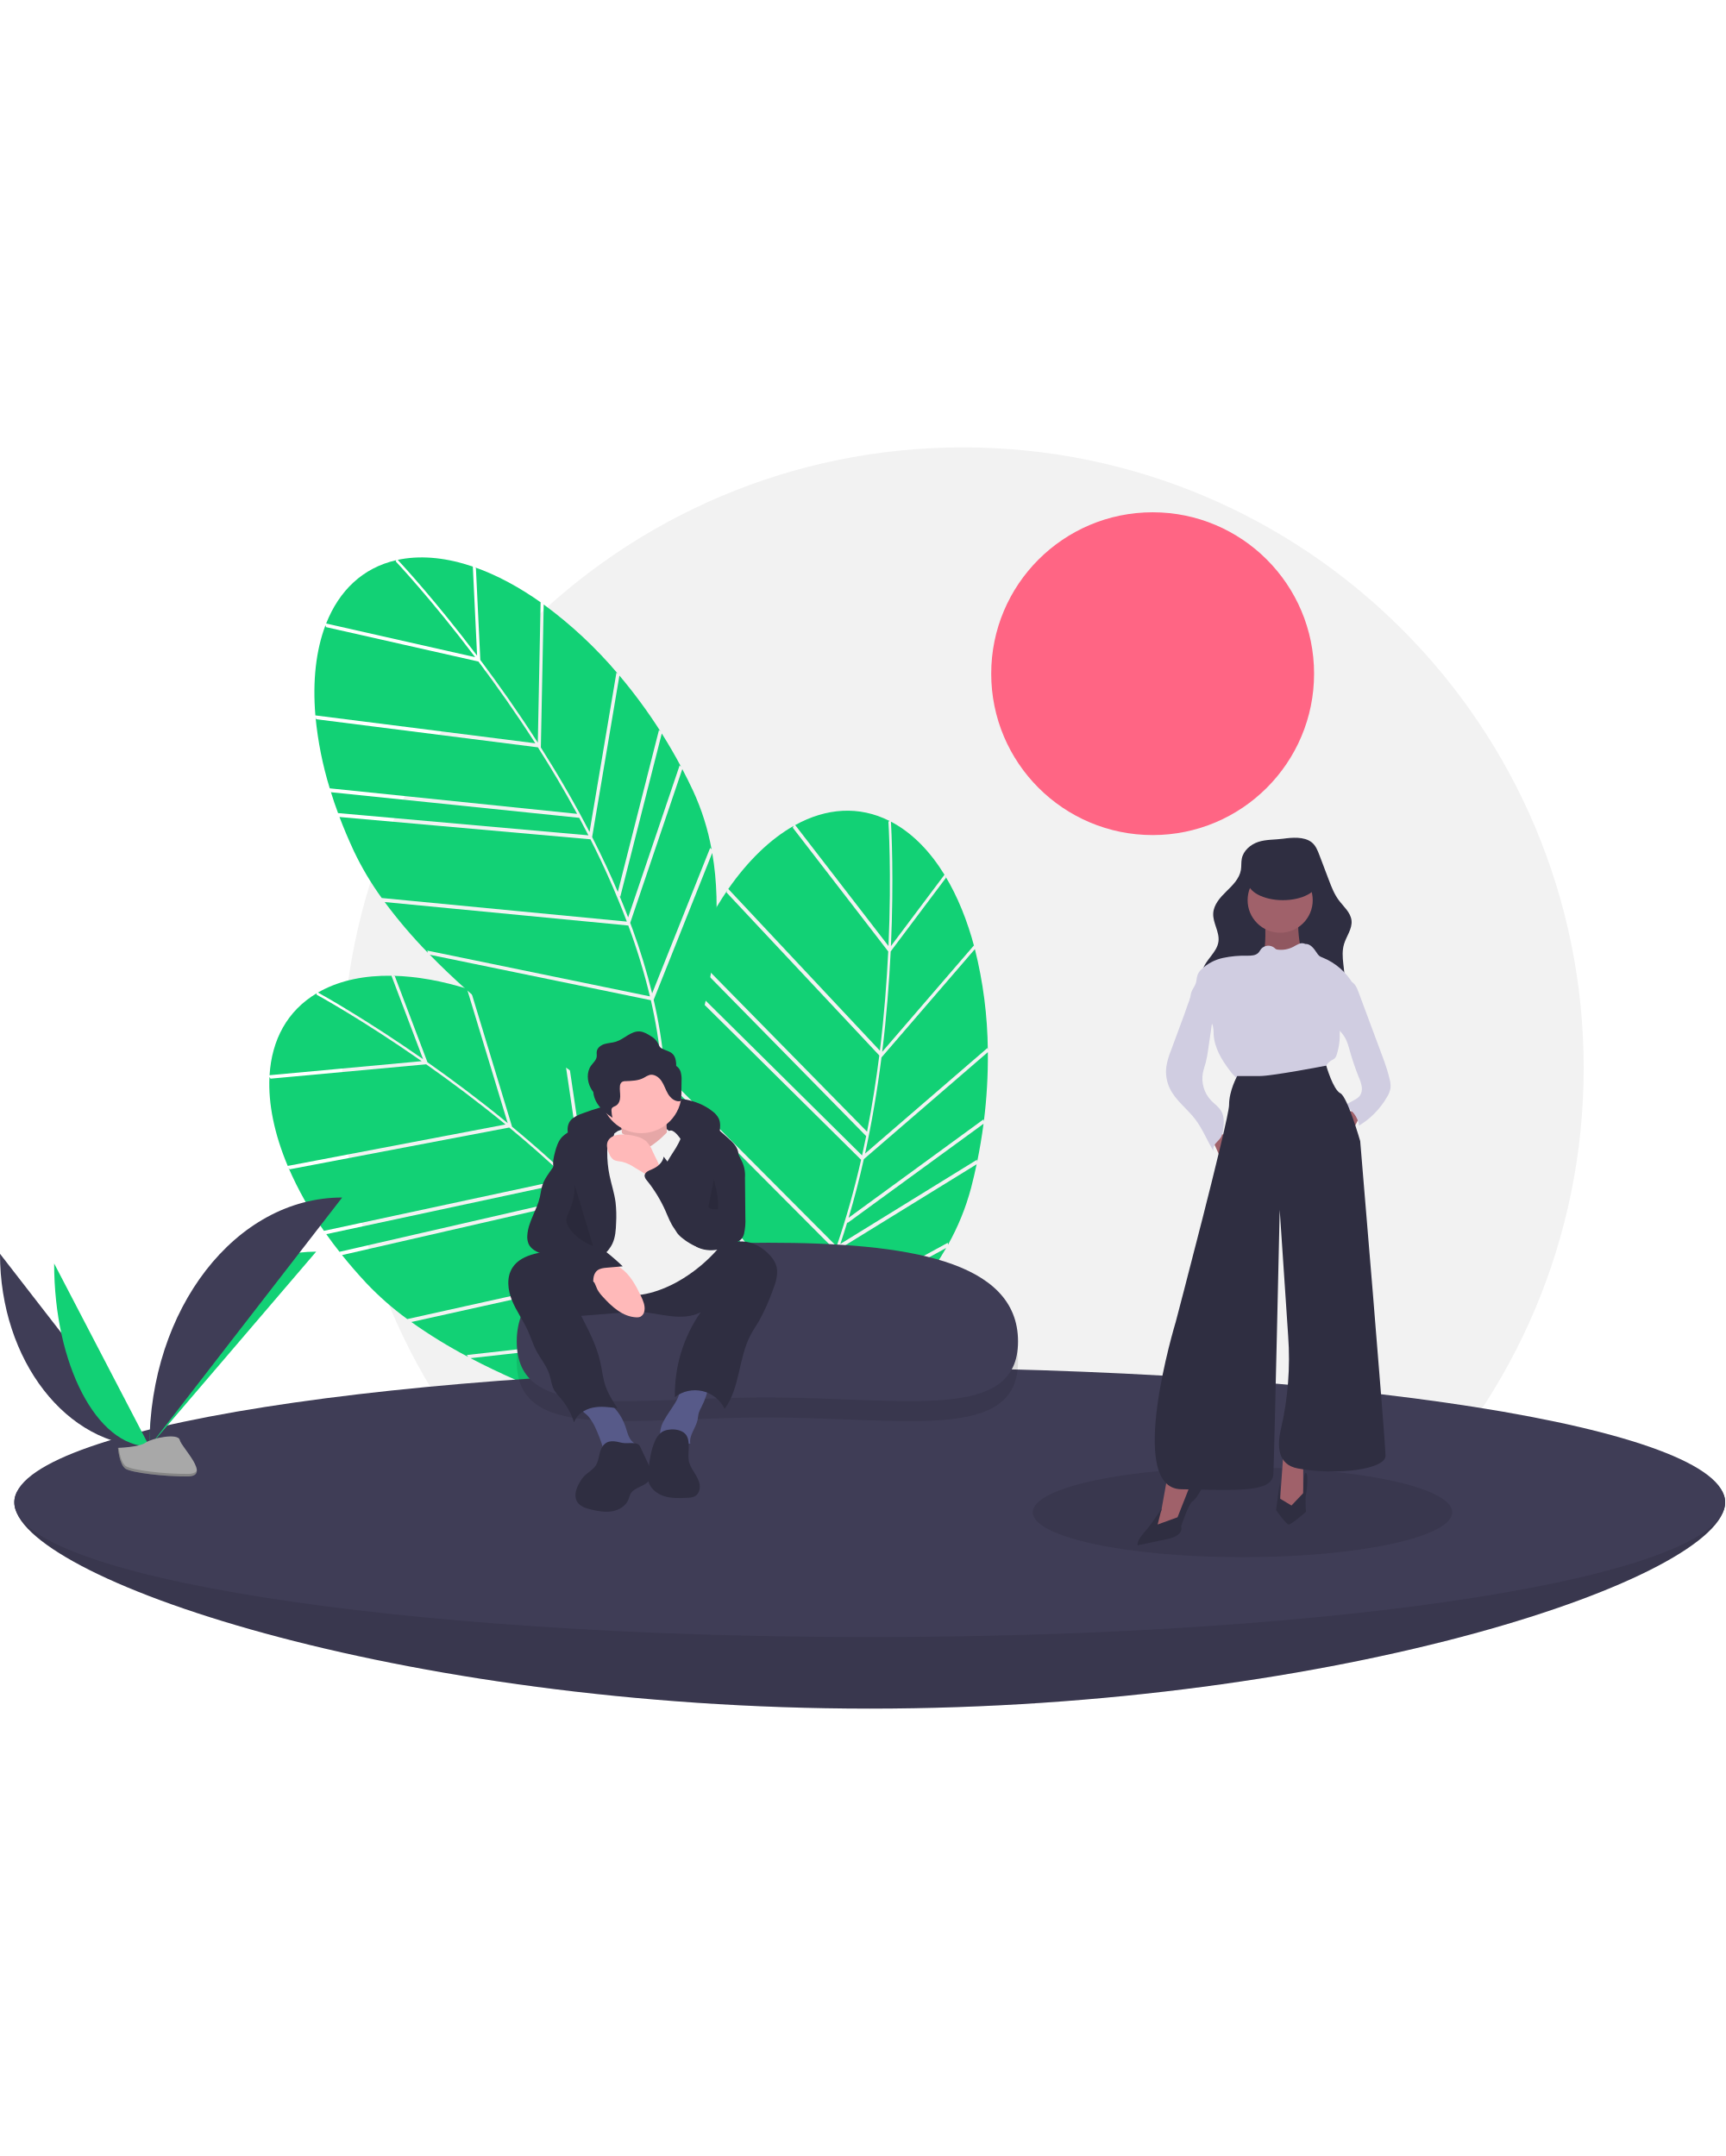
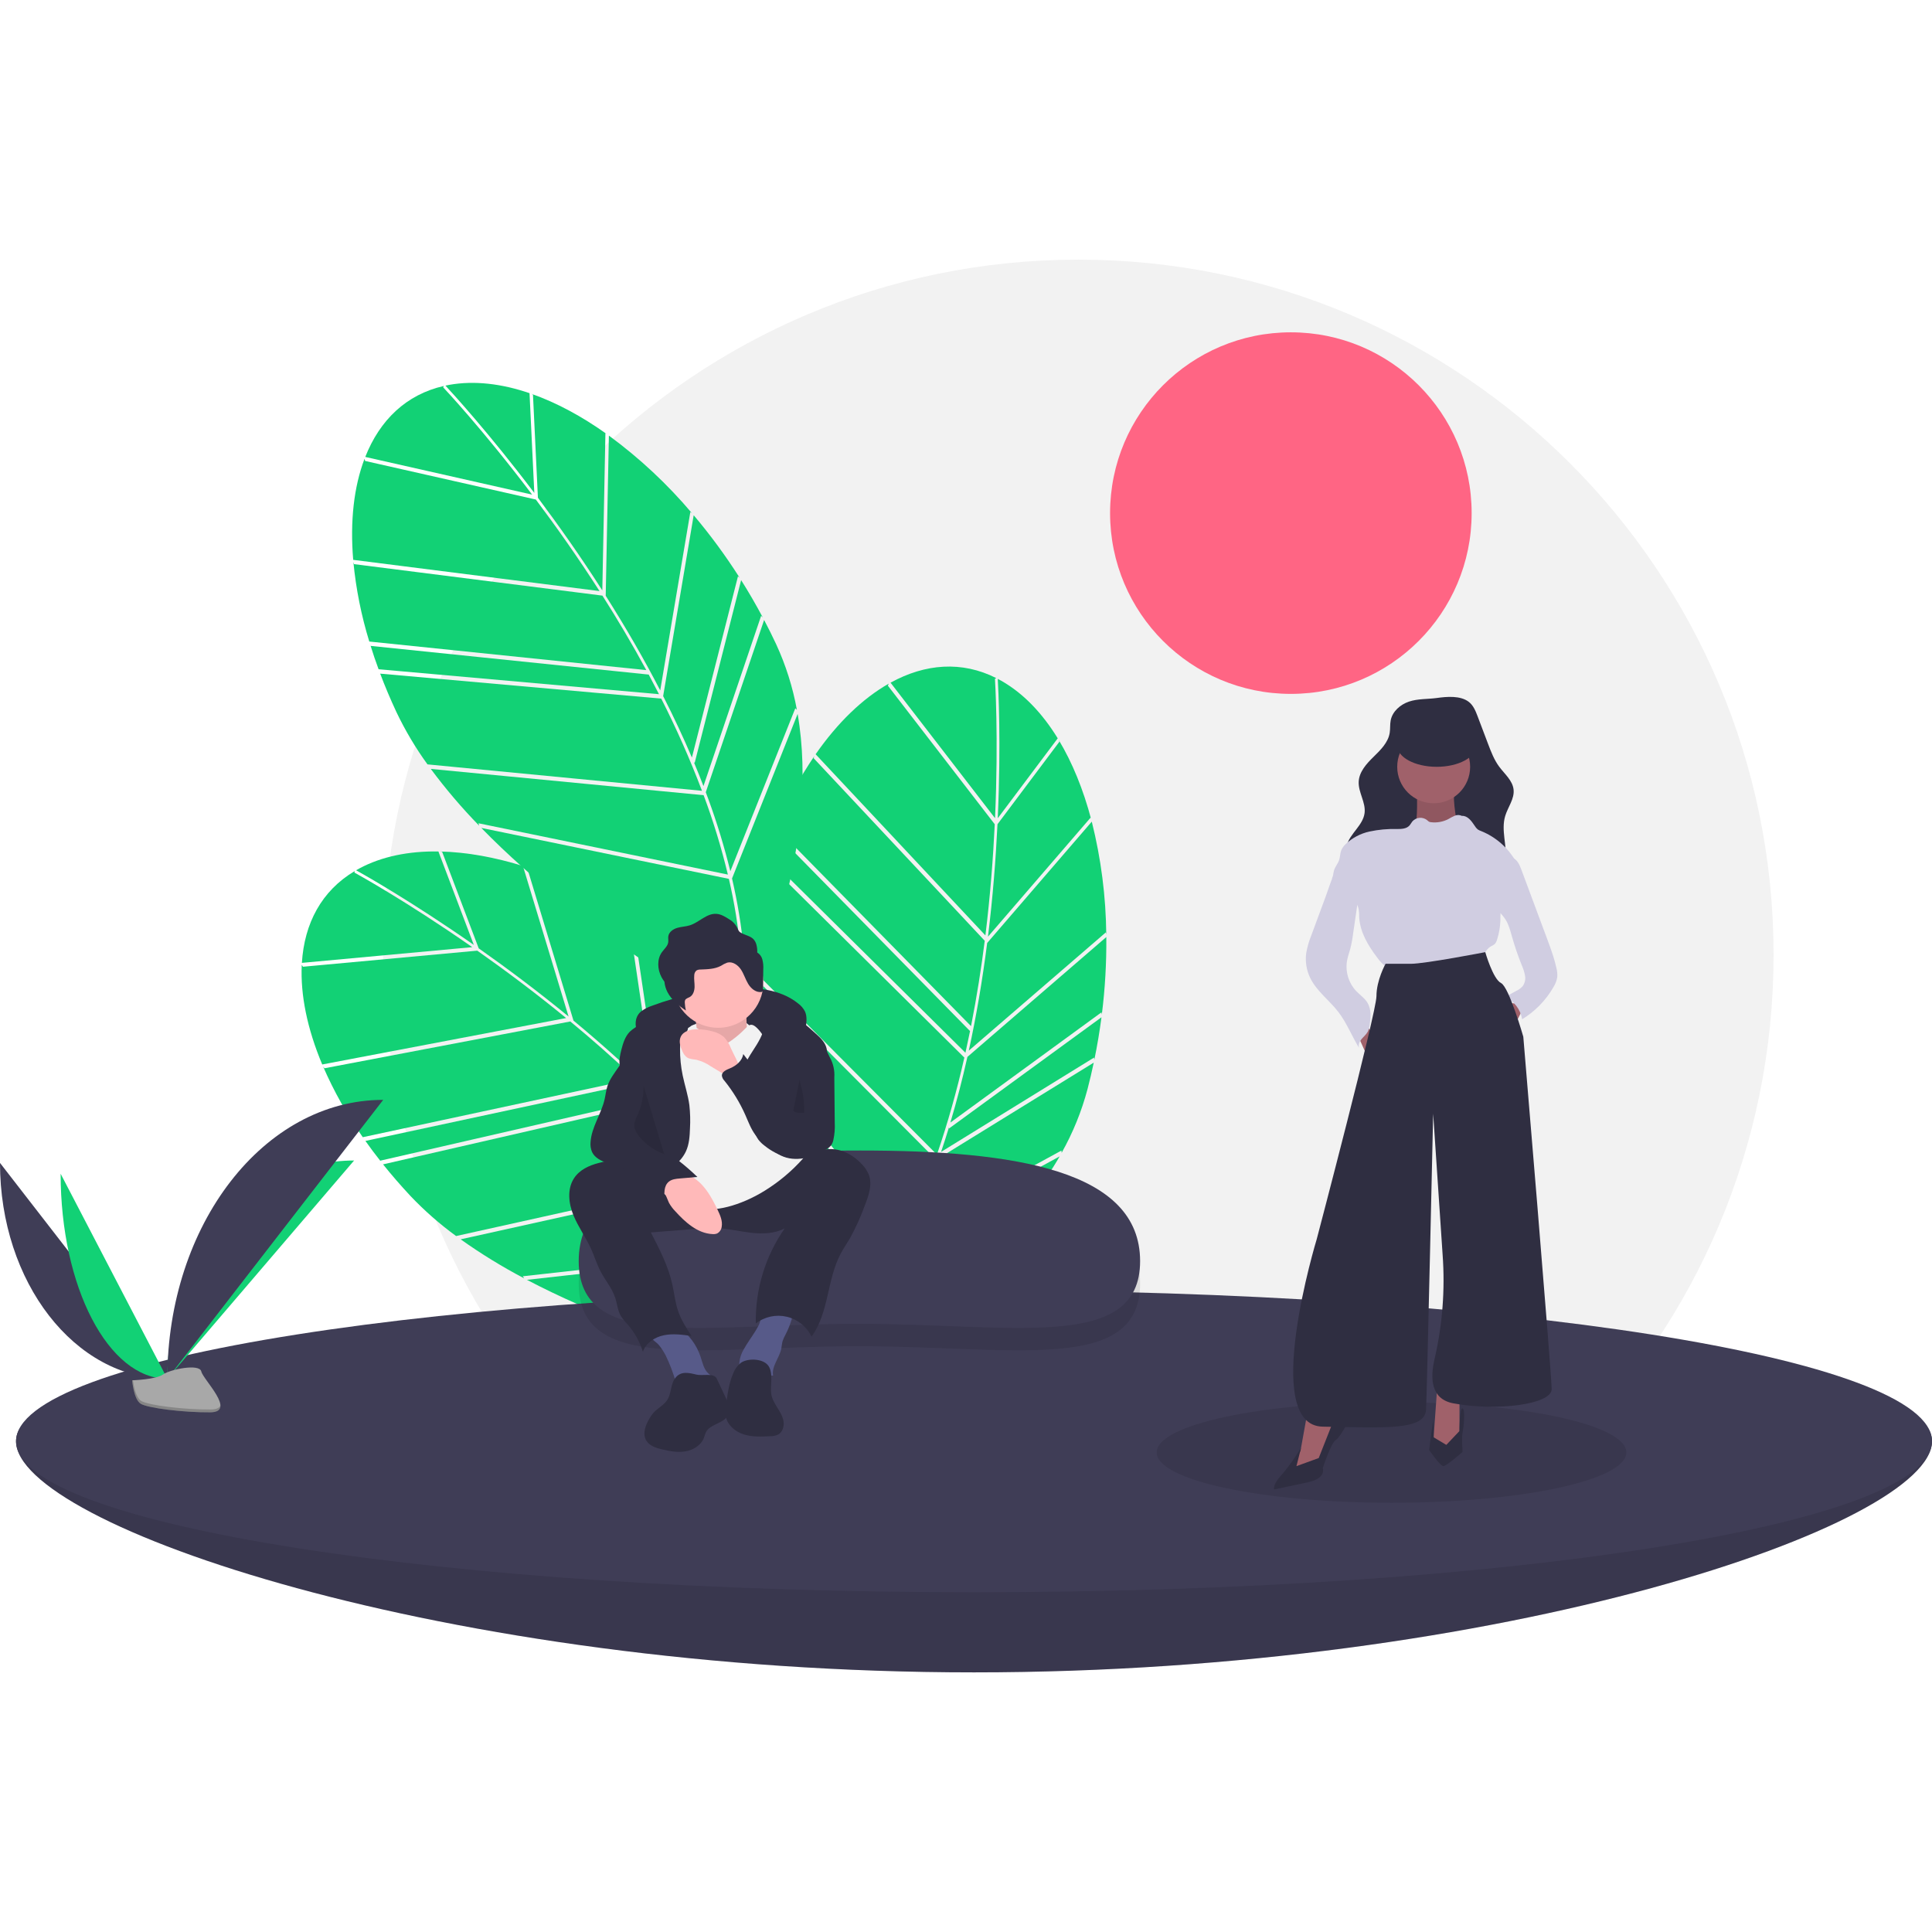
- <svg xmlns="http://www.w3.org/2000/svg" id="abb9925b-5072-4c18-b5df-2f889316df63" data-name="Layer 1" width="240" height="300" viewBox="0 0 1036.608 758.001">
+ <svg xmlns="http://www.w3.org/2000/svg" id="abb9925b-5072-4c18-b5df-2f889316df63" data-name="Layer 1" width="120" height="120" viewBox="0 0 1036.608 758.001">
  <circle cx="578.606" cy="373" r="373" fill="#f2f2f2" />
  <circle cx="692.607" cy="136.001" r="97" fill="#ff6584" />
  <path d="M367.66,143.483l2.652,55.277c10.991,14.659,22.848,31.434,34.55,49.716l1.671-84.33.922.589c-13.536-9.67-27.296-17.068-40.716-21.764Z" transform="translate(-81.696 -70.99933)" fill="#12d175" />
  <path d="M368.379,196.191l-2.568-53.545c-15.071-5.14-29.695-6.845-43.062-4.461-.695.124-1.379.267-2.061.412C324.084,142.241,343.877,163.76,368.379,196.191Z" transform="translate(-81.696 -70.99933)" fill="#12d175" />
  <path d="M490.072,262.138l.89.849q-5.479-10.305-11.616-20.038l-24.925,98.072-.422-.372q2.703,6.454,5.141,12.819Z" transform="translate(-81.696 -70.99933)" fill="#12d175" />
  <path d="M452.102,206.382l.918.735a258.753,258.753,0,0,0-44.628-41.701l-1.703,85.937q16.335,25.778,29.249,50.782Z" transform="translate(-81.696 -70.99933)" fill="#12d175" />
  <path d="M271.298,233.212a216.052,216.052,0,0,0,8.537,42.701L428.467,291.243c-7.759-14.309-15.769-27.733-23.545-39.967L271.676,234.381Z" transform="translate(-81.696 -70.99933)" fill="#12d175" />
  <path d="M285.242,291.953l-.4-1.166,150.429,13.371q-2.726-5.332-5.513-10.523L280.578,278.248l-.392-1.168Q282.441,284.434,285.242,291.953Z" transform="translate(-81.696 -70.99933)" fill="#12d175" />
  <path d="M477.652,240.904l.905.797a309.002,309.002,0,0,0-24.667-33.563l-16.383,97.048q8.517,16.722,15.428,32.973Z" transform="translate(-81.696 -70.99933)" fill="#12d175" />
  <path d="M474.471,403.018c5.978,25.871,8.244,50.332,6.748,73.113,8.412-17.924,40.403-92.177,28.445-161.379Z" transform="translate(-81.696 -70.99933)" fill="#12d175" />
  <path d="M312.838,344.256A298.924,298.924,0,0,0,338.787,374.717l-.363-1.296L472.235,400.949a371.629,371.629,0,0,0-13.01-42.596Z" transform="translate(-81.696 -70.99933)" fill="#12d175" />
  <path d="M367.224,197.094c-26.518-35.082-47.442-57.255-47.743-57.572l.345-.739c-20.124,4.569-34.332,18.26-42.15,38.077Z" transform="translate(-81.696 -70.99933)" fill="#12d175" />
  <path d="M460.379,356.76c.494,1.32.997,2.642,1.474,3.956a369.221,369.221,0,0,1,11.703,38.435l34.859-87.429.851.854a146.38,146.38,0,0,0-11.129-35.229q-3.084-6.602-6.458-13.006Z" transform="translate(-81.696 -70.99933)" fill="#12d175" />
  <path d="M403.364,248.838c-11.582-18.067-23.305-34.64-34.17-49.126l-91.603-20.699-.311-1.156c-5.719,15.06-7.809,33.56-6.077,54.223Z" transform="translate(-81.696 -70.99933)" fill="#12d175" />
  <path d="M472.777,403.245l-132.832-27.327C395.817,433.273,473.985,477.26,478.974,480.04,481.302,454.77,478.662,428.814,472.777,403.245Z" transform="translate(-81.696 -70.99933)" fill="#12d175" />
  <path d="M458.284,355.998l.03-.087A501.541,501.541,0,0,0,436.478,306.536L285.679,293.132q3.84,10.17,8.681,20.557a179.711,179.711,0,0,0,16.701,28.132Z" transform="translate(-81.696 -70.99933)" fill="#12d175" />
  <path d="M650.107,329.67l-33.214,44.265c-.885,18.3-2.452,38.783-5.1,60.327l55.074-63.884.334,1.042c-4.258-16.081-10.137-30.556-17.478-42.732Z" transform="translate(-81.696 -70.99933)" fill="#12d175" />
  <path d="M617.042,370.724l32.174-42.877c-8.33-13.572-18.505-24.212-30.32-30.902-.615-.348-1.232-.674-1.85-.998C617.338,300.92,618.856,330.118,617.042,370.724Z" transform="translate(-81.696 -70.99933)" fill="#12d175" />
  <path d="M668.707,499.133l.144,1.221q2.353-11.431,3.834-22.842l-81.749,59.637-.088-.555q-2.034,6.694-4.217,13.152Z" transform="translate(-81.696 -70.99933)" fill="#12d175" />
  <path d="M675.025,431.973l.238,1.151a258.753,258.753,0,0,0-7.775-60.582l-56.124,65.101q-3.861,30.273-9.862,57.767Z" transform="translate(-81.696 -70.99933)" fill="#12d175" />
  <path d="M518.659,337.317A216.052,216.052,0,0,0,497.999,375.65L602.696,482.257c3.15-15.969,5.543-31.417,7.358-45.8l-91.848-97.999Z" transform="translate(-81.696 -70.99933)" fill="#12d175" />
  <path d="M491.933,391.453l.436-1.154L599.699,496.544q1.302-5.845,2.466-11.62L497.082,377.923l.443-1.15Q494.571,383.876,491.933,391.453Z" transform="translate(-81.696 -70.99933)" fill="#12d175" />
  <path d="M672.685,474.857l.188,1.191a309.003,309.003,0,0,0,2.409-41.583l-74.516,64.296q-4.106,18.311-9.148,35.236Z" transform="translate(-81.696 -70.99933)" fill="#12d175" />
  <path d="M566.836,597.686c-11.896,23.738-25.753,44.023-41.435,60.615,17.911-8.439,89.91-45.224,124.838-106.15Z" transform="translate(-81.696 -70.99933)" fill="#12d175" />
  <path d="M479.827,449.337a298.924,298.924,0,0,0,.558,40.011l.547-1.23L566.434,594.667a371.629,371.629,0,0,0,17.148-41.105Z" transform="translate(-81.696 -70.99933)" fill="#12d175" />
  <path d="M615.577,370.683c1.951-43.933-.022-74.357-.051-74.793l.737-.349c-18.413-9.316-38.088-7.834-56.749,2.443Z" transform="translate(-81.696 -70.99933)" fill="#12d175" />
  <path d="M585.486,553.071c-.461,1.332-.918,2.671-1.388,3.987a369.22,369.22,0,0,1-15.501,37.066l82.612-45.103.111,1.201a146.38,146.38,0,0,0,13.898-34.231q1.836-7.052,3.322-14.136Z" transform="translate(-81.696 -70.99933)" fill="#12d175" />
  <path d="M610.409,433.586c2.603-21.302,4.145-41.543,5.016-59.631l-57.349-74.368.498-1.088c-14.01,7.951-27.42,20.867-39.265,37.886Z" transform="translate(-81.696 -70.99933)" fill="#12d175" />
  <path d="M565.387,596.781l-84.876-105.769c6.45,79.81,38.599,163.545,40.668,168.868C539.089,641.903,553.611,620.228,565.387,596.781Z" transform="translate(-81.696 -70.99933)" fill="#12d175" />
  <path d="M584.359,551.148l.079-.048a501.541,501.541,0,0,0,14.674-51.955L491.518,392.639q-3.528,10.282-6.426,21.369a179.711,179.711,0,0,0-5.081,32.319Z" transform="translate(-81.696 -70.99933)" fill="#12d175" />
  <path d="M318.935,388.767l19.608,51.75c14.984,10.544,31.445,22.832,48.225,36.602L362.29,396.403l1.059.275c-15.862-5.012-31.235-7.795-45.45-8.113Z" transform="translate(-81.696 -70.99933)" fill="#12d175" />
  <path d="M335.911,438.672l-18.993-50.129c-15.922-.23-30.357,2.669-42.332,9.067-.623.333-1.229.68-1.833,1.029C277.109,401.055,302.584,415.403,335.911,438.672Z" transform="translate(-81.696 -70.99933)" fill="#12d175" />
  <path d="M472.028,463.775l1.108.532q-8.396-8.107-17.241-15.467l6.61,100.974-.516-.223q4.565,5.302,8.852,10.602Z" transform="translate(-81.696 -70.99933)" fill="#12d175" />
  <path d="M418.684,422.486l1.1.415a258.753,258.753,0,0,0-55.332-25.864l24.943,82.255q23.503,19.467,43.514,39.254Z" transform="translate(-81.696 -70.99933)" fill="#12d175" />
  <path d="M255.027,503.888a216.052,216.052,0,0,0,21.318,37.971L422.436,510.497c-11.802-11.209-23.569-21.5-34.746-30.733L255.748,504.882Z" transform="translate(-81.696 -70.99933)" fill="#12d175" />
  <path d="M286.445,555.442l-.741-.986,147.195-33.781q-4.24-4.229-8.495-8.303L277.773,543.85l-.734-.99Q281.457,549.157,286.445,555.442Z" transform="translate(-81.696 -70.99933)" fill="#12d175" />
  <path d="M453.653,447.42l1.107.479a309.003,309.003,0,0,0-33.833-24.295l14.417,97.359q13.269,13.27,24.865,26.59Z" transform="translate(-81.696 -70.99933)" fill="#12d175" />
  <path d="M500.737,602.578c13.682,22.756,23.397,45.319,29.017,67.447,2.46-19.646,9.933-100.152-22.83-162.269Z" transform="translate(-81.696 -70.99933)" fill="#12d175" />
  <path d="M328.856,596.654a298.924,298.924,0,0,0,34.094,20.948l-.746-1.121L497.971,601.301a371.627,371.627,0,0,0-25.539-36.489Z" transform="translate(-81.696 -70.99933)" fill="#12d175" />
  <path d="M335.091,439.888c-36.063-25.167-62.816-39.787-63.201-39.996l.099-.809c-17.726,10.565-27.007,27.978-28.316,49.241Z" transform="translate(-81.696 -70.99933)" fill="#12d175" />
  <path d="M473.037,562.942c.878,1.102,1.765,2.205,2.624,3.307A369.22,369.22,0,0,1,498.671,599.184l6.128-93.923,1.074.549a146.38,146.38,0,0,0-21.473-30.064q-4.974-5.326-10.161-10.373Z" transform="translate(-81.696 -70.99933)" fill="#12d175" />
  <path d="M385.456,477.927c-16.599-13.602-32.871-25.74-47.681-36.159l-93.515,8.629-.653-1.004c-.784,16.09,2.946,34.331,10.98,53.447Z" transform="translate(-81.696 -70.99933)" fill="#12d175" />
  <path d="M499.196,603.318,364.423,618.387c70.864,37.276,158.8,54.947,164.405,56.049C523.23,649.685,512.696,625.815,499.196,603.318Z" transform="translate(-81.696 -70.99933)" fill="#12d175" />
  <path d="M470.809,562.864l.001-.092a501.541,501.541,0,0,0-36.028-40.207L287.225,556.428q6.796,8.484,14.61,16.867a179.711,179.711,0,0,0,24.578,21.593Z" transform="translate(-81.696 -70.99933)" fill="#12d175" />
  <path d="M1118.304,705.001c0,44.735-230.126,124-514,124s-514-79.265-514-124,230.126-38,514-38S1118.304,660.266,1118.304,705.001Z" transform="translate(-81.696 -70.99933)" fill="#3f3d56" />
  <path d="M1118.304,705.001c0,44.735-230.126,124-514,124s-514-79.265-514-124,230.126-38,514-38S1118.304,660.266,1118.304,705.001Z" transform="translate(-81.696 -70.99933)" opacity="0.1" />
  <ellipse cx="522.608" cy="634.001" rx="514" ry="81" fill="#3f3d56" />
  <path d="M693.417,620.338c0,48.737-67.934,33.663-151.113,33.663s-150.104,15.075-150.104-33.663,67.925-59.337,151.104-59.337S693.417,571.601,693.417,620.338Z" transform="translate(-81.696 -70.99933)" opacity="0.1" />
  <path d="M693.417,608.338c0,48.737-67.934,33.663-151.113,33.663s-150.104,15.075-150.104-33.663,67.925-59.337,151.104-59.337S693.417,559.601,693.417,608.338Z" transform="translate(-81.696 -70.99933)" fill="#3f3d56" />
  <path d="M425.834,474.232a21.87,21.87,0,0,1,5.987-3.002,152.655,152.655,0,0,1,42.182-9.182c12.543-.889,26.137.167,35.933,8.05a12.355,12.355,0,0,1,3.645,4.247c1.232,2.66.859,5.751.46,8.655a9.78,9.78,0,0,1-.839,3.258c-1.318,2.51-4.564,3.389-7.383,3.088s-5.464-1.494-8.245-2.047a36.856,36.856,0,0,0-5.208-.53l-17.44-.944c-10.845-.587-21.832-1.164-32.47,1.024a32.343,32.343,0,0,0-9.381,3.233c-2.43,1.364-4.066,3.322-6.32.802C422.794,486.457,420.602,478.321,425.834,474.232Z" transform="translate(-81.696 -70.99933)" fill="#2f2e41" />
  <path d="M452.859,481.944s23.457-10.515,32.355,1.618S480.36,490.842,480.36,490.842l-15.368,4.853-16.986-3.235Z" transform="translate(-81.696 -70.99933)" fill="#f2f2f2" />
  <path d="M454.072,474.26s3.235,15.368.809,19.413,13.751,9.706,13.751,9.706l15.368-6.471s-4.044-25.075,0-29.928Z" transform="translate(-81.696 -70.99933)" fill="#ffb9b9" />
  <path d="M454.072,474.26s3.235,15.368.809,19.413,13.751,9.706,13.751,9.706l15.368-6.471s-4.044-25.075,0-29.928Z" transform="translate(-81.696 -70.99933)" opacity="0.1" />
  <path d="M438.915,659.055a88.474,88.474,0,0,1,5.345,14.008,1.14,1.14,0,0,0,1.416.942l14.387-.016c1.776-.002,4.158-.572,4.139-2.348-.013-1.247-1.288-2.025-2.237-2.835-2.634-2.247-3.319-5.953-4.41-9.239a31.343,31.343,0,0,0-11.662-15.664,6.826,6.826,0,0,0-2.493-1.232,6.951,6.951,0,0,0-2.733.148c-2.526.51-11.957,2.253-10.175,5.927.767,1.582,3.61,3.228,4.802,4.706A33.797,33.797,0,0,1,438.915,659.055Z" transform="translate(-81.696 -70.99933)" fill="#575a89" />
  <path d="M488.946,642.368a32.69,32.69,0,0,1-1.691,3.109c-2.084,3.438-4.544,6.644-6.485,10.165a16.778,16.778,0,0,0-2.364,7.074,7.857,7.857,0,0,0,2.746,6.685c2.089,1.585,4.952,1.658,7.548,1.289s5.176-1.113,7.791-.917c-.881-4.988,3.325-9.378,4.377-14.333.296-1.392.339-2.835.736-4.201a20.591,20.591,0,0,1,1.628-3.601,46.556,46.556,0,0,0,4.394-12.959c.099-.547-12.789-.637-13.998-.375C489.854,635.119,490.406,639.24,488.946,642.368Z" transform="translate(-81.696 -70.99933)" fill="#575a89" />
  <path d="M389.609,564.002c-3.679,5.758-2.832,13.388-.247,19.713s6.697,11.917,9.512,18.143c1.795,3.969,3.053,8.178,5.074,12.037,2.502,4.779,6.156,8.991,7.835,14.117,1.07,3.268,1.316,6.849,3.05,9.818a30.092,30.092,0,0,0,3.572,4.432,40.956,40.956,0,0,1,8.234,14.708c1.585-4.721,6.33-7.816,11.204-8.837s9.924-.327,14.855.369c-2.751-4.261-5.528-8.576-7.167-13.376-1.586-4.642-2.054-9.58-3.122-14.367-2.19-9.817-6.87-18.872-11.502-27.801l23.81-1.889a92.829,92.829,0,0,1,11.698-.434c6.146.29,12.166,1.796,18.279,2.493s12.58.514,18.028-2.345a86.39,86.39,0,0,0-15.5,51.019,19.753,19.753,0,0,1,29.902,7.057c9.331-12.751,8.222-30.503,15.616-44.467,1.52-2.871,3.384-5.546,5.025-8.35a123.089,123.089,0,0,0,7.939-17.544c2.068-5.29,4.152-11.176,2.168-16.498a17.226,17.226,0,0,0-3.535-5.436c-4.266-4.703-10.204-8.183-16.552-8.327-9.745-.222-17.796,7.001-26.344,11.685a60.623,60.623,0,0,1-33.269,6.899c-11.742-.831-22.957-4.675-34.144-8.06a162.454,162.454,0,0,0-17.04-4.396c-4.798-.9-9.367.097-14.094,1.324C397.745,557.025,392.571,559.366,389.609,564.002Z" transform="translate(-81.696 -70.99933)" fill="#2f2e41" />
  <path d="M491.28,458.892a24.286,24.286,0,0,1-24.266,24.266,23.681,23.681,0,0,1-4.311-.388,24.265,24.265,0,1,1,28.577-23.878Z" transform="translate(-81.696 -70.99933)" fill="#ffb9b9" />
  <path d="M452.859,481.944s4.449,2.022,6.066,3.64,6.471,10.515,14.56,4.853,8.898-8.898,11.324-8.898,5.662,4.853,5.662,4.853l22.244,66.731a93.16,93.16,0,0,1-20.626,17.391c-12.942,8.089-28.31,12.133-35.59,8.898s-21.03-5.662-23.457-12.133-6.471-25.884-6.471-25.884l11.324-49.341Z" transform="translate(-81.696 -70.99933)" fill="#f2f2f2" />
  <path d="M449.735,549.434c1.763-3.809,2.02-8.121,2.169-12.315a74.654,74.654,0,0,0-.329-12.458c-.717-5.411-2.479-10.623-3.591-15.967a67.5,67.5,0,0,1-1.415-14.25c.016-2.184.174-4.484,1.365-6.315.83-1.278,2.129-2.267,2.648-3.7,1.017-2.809-1.496-5.751-4.251-6.908A16.726,16.726,0,0,0,435.86,477.101a49.818,49.818,0,0,0-9.849,4.029,22.549,22.549,0,0,0-6.435,4.16c-2.511,2.598-3.615,6.217-4.506,9.718-.714,2.802-1.348,5.725-.805,8.565.882,4.613,4.642,8.082,6.646,12.329,2.328,4.931,2.171,10.678,1.245,16.052s-2.569,10.628-3.076,16.058.271,11.266,3.673,15.528c1.386,1.737,5.147,5.853,7.684,5.387,1.994-.366,4.884-4.755,6.49-6.146C441.566,558.764,447.071,555.189,449.735,549.434Z" transform="translate(-81.696 -70.99933)" fill="#2f2e41" />
  <path d="M492.114,479.307c.071,4.511-1.918,8.799-4.256,12.658s-5.086,7.508-6.809,11.677a26.764,26.764,0,0,0-1.249,16.466,53.12,53.12,0,0,0,1.784,5.51l4.432,12.156a21.099,21.099,0,0,0,2.57,5.396,17.424,17.424,0,0,0,3.493,3.36,32.597,32.597,0,0,0,11.396,5.945,19.272,19.272,0,0,0,12.672-.723,183.365,183.365,0,0,1,7.871-48.598c.886-2.912,1.854-5.977,1.171-8.942-.766-3.322-3.434-5.816-5.97-8.093-7.757-6.966-16.287-14.282-26.67-15.221C486.539,470.352,492.063,476.045,492.114,479.307Z" transform="translate(-81.696 -70.99933)" fill="#2f2e41" />
  <path d="M439.033,573.349c.615,1.204.998,2.516,1.606,3.723a20.803,20.803,0,0,0,3.3,4.438c5.408,5.997,12.019,11.971,20.086,12.333a5.508,5.508,0,0,0,2.368-.298,4.694,4.694,0,0,0,2.52-3.602c.572-3.132-.811-6.258-2.195-9.126-3.001-6.215-6.377-12.587-11.995-16.596a22.506,22.506,0,0,0-19.417-2.921c-2.926.901-7.779,2.476-3.904,5.146C434.341,568.471,437.329,570.013,439.033,573.349Z" transform="translate(-81.696 -70.99933)" fill="#ffb9b9" />
  <path d="M473.906,494.224a18.078,18.078,0,0,0-3.796-6.121,14.083,14.083,0,0,0-5.798-2.938,31.71,31.71,0,0,0-8.506-1.219c-3.426-.021-7.398.898-8.852,3.999-1.155,2.463-.26,5.379.903,7.838a7.685,7.685,0,0,0,2.398,3.239c1.477.998,3.388.966,5.139,1.301a23.703,23.703,0,0,1,7.595,3.442l6,3.627,10.306,6.229c-.272-.164-.175-7.231-.492-8.39C477.783,501.502,475.488,497.758,473.906,494.224Z" transform="translate(-81.696 -70.99933)" fill="#ffb9b9" />
  <path d="M443.885,671.231c-2.411,3.277-1.928,7.961-4.064,11.424-1.852,3.002-5.341,4.575-7.657,7.235a19.396,19.396,0,0,0-1.969,2.832c-2.148,3.599-3.895,8.211-1.779,11.829,1.702,2.91,5.28,4.048,8.561,4.823,4.147.98,8.456,1.764,12.651,1.015s8.295-3.318,9.791-7.308a28.229,28.229,0,0,1,1.047-2.954c2.274-4.476,9.406-4.525,11.733-8.974,1.629-3.113.132-6.877-1.365-10.056L466.265,671.388c-1.517-3.222-7.665-1.369-10.87-2.141C451.214,668.24,446.893,667.13,443.885,671.231Z" transform="translate(-81.696 -70.99933)" fill="#2f2e41" />
  <path d="M479.236,662.89a12.996,12.996,0,0,0-4.135,5.665c-2.262,5.218-3.039,10.939-3.793,16.576a20.075,20.075,0,0,0-.131,6.799c.975,4.604,5.146,7.994,9.637,9.402s9.306,1.191,14.007.96a10.028,10.028,0,0,0,4.403-.894c2.362-1.302,3.285-4.364,2.88-7.031s-1.862-5.04-3.288-7.329-2.884-4.661-3.293-7.327c-.687-4.485,1.252-11.069-1.504-15.126C491.257,660.517,482.921,660.307,479.236,662.89Z" transform="translate(-81.696 -70.99933)" fill="#2f2e41" />
  <path d="M490.669,446.246a6.159,6.159,0,0,0-2.671-3.487,14.136,14.136,0,0,0-.564-4.602c-1.47-4.344-4.951-4.095-8.235-6.016-1.425-.833-1.337-1.57-2.079-2.939a10.907,10.907,0,0,0-4.203-4.288c-2.107-1.343-4.332-2.725-6.825-2.895-5.239-.357-9.256,4.571-14.263,6.152-2.207.697-4.579.726-6.797,1.385s-4.432,2.232-4.763,4.523c-.153,1.058.117,2.143-.038,3.2-.308,2.101-2.151,3.573-3.386,5.302-2.729,3.822-2.417,9.222-.234,13.38a18.807,18.807,0,0,0,1.574,2.463,15.15,15.15,0,0,0,1.662,5.626c2.183,4.159,5.938,7.266,9.861,9.848a23.276,23.276,0,0,1-.582-4.199,2.897,2.897,0,0,1,.179-1.391c.437-.913,1.591-1.156,2.472-1.656,1.823-1.036,2.538-3.329,2.591-5.425s-.392-4.196-.172-6.282a3.432,3.432,0,0,1,1.175-2.525,4.059,4.059,0,0,1,2.215-.528c3.736-.152,7.639-.221,10.934-1.988a16.203,16.203,0,0,1,3.403-1.722c2.8-.73,5.662,1.232,7.276,3.635s2.418,5.261,3.907,7.742,4.061,4.694,6.94,4.4a1.152,1.152,0,0,0,.86-.382,1.289,1.289,0,0,0,.158-.732l.161-11.005A16.633,16.633,0,0,0,490.669,446.246Z" transform="translate(-81.696 -70.99933)" fill="#2f2e41" />
  <path d="M413.875,503.809c-2.315,3.416-4.985,6.7-6.257,10.625-.748,2.307-.98,4.746-1.522,7.11-1.804,7.874-7.015,14.868-7.539,22.93a10.902,10.902,0,0,0,.766,5.265c1.495,3.252,5.072,4.965,8.485,6.043s7.077,1.855,9.801,4.176a30.036,30.036,0,0,1,3.714,4.306,35.976,35.976,0,0,0,17.184,11.757c-.534-3.681-.785-8.117,2.157-10.392,1.593-1.231,3.721-1.451,5.726-1.624l9.477-.819a121.786,121.786,0,0,0-20.775-16.184c-2.621-1.619-5.473-3.327-6.67-6.165a14.891,14.891,0,0,1-.756-5.688,140.155,140.155,0,0,0-1.785-21.041c-.78-4.832-1.813-9.62-2.995-14.37-.332-1.333-2.292-7.314-4.705-5.915-.568.33-1.1,4.124-1.432,4.911A29.785,29.785,0,0,1,413.875,503.809Z" transform="translate(-81.696 -70.99933)" fill="#2f2e41" />
  <path d="M523.032,490.901l3.87,8.049a19.341,19.341,0,0,1,2.44,10.884l.23,24.145a35.162,35.162,0,0,1-.794,9.615,7.7,7.7,0,0,1-1.335,2.871,8.973,8.973,0,0,1-2.289,1.844c-7.325,4.577-16.823,7.178-24.562,3.343a33.99,33.99,0,0,1-5.036-3.287c-3.084-2.284-6.214-4.613-8.522-7.68-2.415-3.21-3.799-7.053-5.423-10.726a82.43,82.43,0,0,0-11.206-18.379,4.846,4.846,0,0,1-1.388-2.751c-.048-2.116,2.463-3.158,4.421-3.963,3.345-1.376,6.499-4.03,7.059-7.603,7.113,9.327,14.961,19.182,26.185,22.59a1.158,1.158,0,0,0,1.781-.99c.637-2.666.862-5.411,1.328-8.111a46.202,46.202,0,0,1,4.874-14.057C515.995,494.232,520.3,485.22,523.032,490.901Z" transform="translate(-81.696 -70.99933)" fill="#2f2e41" />
  <path d="M426.99,514.178a37.123,37.123,0,0,1-3.547,16.543,13.67,13.67,0,0,0-1.389,3.644c-.425,2.719,1.123,5.352,2.892,7.461a30.678,30.678,0,0,0,13.117,9.125" transform="translate(-81.696 -70.99933)" opacity="0.1" />
  <path d="M511.033,509.362c-.57,1.534-.052,3.229.387,4.805a48.418,48.418,0,0,1,1.765,14.049.511.511,0,0,1-.598.613c-1.867.114-4.004.126-5.271-1.25" transform="translate(-81.696 -70.99933)" opacity="0.1" />
  <ellipse cx="746.608" cy="640.001" rx="126" ry="27" opacity="0.1" />
  <polygon points="809.608 399.001 800.608 408.001 809.608 417.001 818.608 399.001 809.608 399.001" fill="#a0616a" />
  <path d="M893.33,391.96c2.526,1.034,3.727,3.859,4.679,6.417l11.675,31.371,2.272,6.106c1.114,2.995,2.23,5.991,3.172,9.044q.894,2.897,1.579,5.853a15.392,15.392,0,0,1,.538,5.189,14.421,14.421,0,0,1-2.063,5.406,48.394,48.394,0,0,1-16.816,17.247,15.697,15.697,0,0,0-9.126-11.936l6.037-3.32a10.916,10.916,0,0,0,3.383-2.478,7.431,7.431,0,0,0,1.292-5.663,24.341,24.341,0,0,0-1.792-5.682,155.063,155.063,0,0,1-5.265-15.454c-.877-3.1-1.682-6.285-3.42-8.998-1.576-2.461-3.859-4.428-5.292-6.976-2.183-3.882-2.127-8.662-1.163-13.01.814-3.671,2.179-7.204,3.327-10.778C887.249,391.492,890.626,390.853,893.33,391.96Z" transform="translate(-81.696 -70.99933)" fill="#d0cde1" />
  <path d="M837.668,308.144c-4.642,1.568-8.848,5.235-9.799,10.041-.441,2.228-.17,4.544-.541,6.785-.86,5.197-4.939,9.166-8.702,12.852s-7.648,7.97-7.923,13.231c-.301,5.76,3.877,11.157,3.154,16.88-.84,6.649-7.862,10.957-9.598,17.43-1.159,4.322.261,8.978,2.598,12.794,4.453,7.272,12.065,12.209,20.171,14.856s16.739,3.203,25.266,3.293c10.382.109,21.655-.783,29.456-7.635a23.598,23.598,0,0,0,7.834-15.362c.741-7.937-2.572-16.139-.287-23.776,1.438-4.807,5.045-9.196,4.506-14.184-.526-4.877-4.786-8.334-7.708-12.274-2.728-3.679-4.384-8.023-6.007-12.306l-5.552-14.655c-1.091-2.881-2.29-5.911-4.722-7.801-4.553-3.54-11.875-2.844-17.199-2.114C847.677,306.874,842.418,306.54,837.668,308.144Z" transform="translate(-81.696 -70.99933)" fill="#2f2e41" />
  <path d="M841.963,356.439s.543,16.302-1.087,17.933,6.521,12.499,6.521,12.499l14.672-.543,7.608-5.978-6.521-8.695s-2.717-14.129-.543-17.389S841.963,356.439,841.963,356.439Z" transform="translate(-81.696 -70.99933)" fill="#a0616a" />
  <path d="M841.963,356.439s.543,16.302-1.087,17.933,6.521,12.499,6.521,12.499l14.672-.543,7.608-5.978-6.521-8.695s-2.717-14.129-.543-17.389S841.963,356.439,841.963,356.439Z" transform="translate(-81.696 -70.99933)" opacity="0.1" />
  <polygon points="726.303 411.24 735.541 431.89 742.606 423.195 728.477 404.719 726.303 411.24" fill="#a0616a" />
  <polygon points="701.578 618.009 697.774 639.203 691.253 648.441 695.057 650.614 701.578 649.527 709.186 646.81 712.446 634.312 718.424 618.009 701.578 618.009" fill="#a0616a" />
  <polygon points="771.135 604.967 768.961 635.399 774.395 639.746 783.09 632.138 783.09 609.858 771.135 604.967" fill="#a0616a" />
  <circle cx="769.233" cy="272.126" r="19.563" fill="#a0616a" />
  <path d="M866.025,369.438a4.528,4.528,0,0,0-3.769-.072,30.592,30.592,0,0,0-3.45,1.798,15.979,15.979,0,0,1-9.287,1.689,3.195,3.195,0,0,1-1.085-.279,5.222,5.222,0,0,1-.995-.803,5.757,5.757,0,0,0-7.971.687c-.575.716-.968,1.571-1.595,2.241-1.624,1.737-4.304,1.807-6.681,1.803a61.953,61.953,0,0,0-14.679,1.345,26.885,26.885,0,0,0-12.89,6.83,9.817,9.817,0,0,0-2.29,3.265c-.656,1.691-.569,3.59-1.159,5.305-.656,1.91-2.11,3.477-2.699,5.409-.443,1.455-.381,3.075-1.123,4.403,3.176,2.749,5.866,6.414,9.042,9.163,2.103,1.82,4.304,3.789,5.094,6.455a21.13,21.13,0,0,1,.47,5.006c.393,8.038,4.752,15.33,9.627,21.733a24.508,24.508,0,0,0,4.751,5.048,20.621,20.621,0,0,0,8.202,3.293c5.552,1.136,11.266,1.13,16.932,1.073,5.856-.058,11.815-.182,17.381-2.002a15.454,15.454,0,0,0,7.346-4.562c2.29-2.812,3.183-6.88,6.307-8.722a11.462,11.462,0,0,0,2.136-1.276,5.542,5.542,0,0,0,1.309-2.443,37.84,37.84,0,0,0,1.789-10.547,30.687,30.687,0,0,1,.435-6.421,21.835,21.835,0,0,1,2.34-5.314l6.473-11.74c.526-.954.39-2.358.437-3.447a8.499,8.499,0,0,0-1.392-4.408,37.604,37.604,0,0,0-18.705-16.373,7.708,7.708,0,0,1-1.767-.866,7.27,7.27,0,0,1-1.617-1.93C871.225,372.192,869.127,369.276,866.025,369.438Z" transform="translate(-81.696 -70.99933)" fill="#d0cde1" />
  <path d="M785.349,433.374a46.581,46.581,0,0,0-2.796,9.641,23.422,23.422,0,0,0,2.117,13.364c3.488,7.181,10.356,12.051,15.203,18.394,4.504,5.893,7.186,12.957,11.085,19.267-.68-1.606.146-3.465,1.259-4.808s2.536-2.457,3.352-3.998a11.658,11.658,0,0,0,1.033-3.783c.582-3.912.896-8.163-1.098-11.579-1.501-2.571-4.095-4.279-6.148-6.435a19.181,19.181,0,0,1-4.856-16.603c.395-2.034,1.122-3.986,1.667-5.985a68.465,68.465,0,0,0,1.527-8.16l2.447-16.808c.651-4.47,1.201-9.418-1.33-13.159a5.513,5.513,0,0,0-1.986-1.879,7.136,7.136,0,0,0-2.114-.595c-2.663-.435-6.271-1.602-7.571,1.252-1.569,3.444-2.662,7.199-3.976,10.75Z" transform="translate(-81.696 -70.99933)" fill="#d0cde1" />
  <path d="M878.614,442.57s-32.304,6.249-39.912,6.249H825.117s-4.891,8.695-4.891,17.389-32.061,130.419-32.061,130.419-30.431,99.988,3.26,100.532,54.885,2.174,55.428-9.238,3.804-158.677,3.804-158.677l5.072,75.723a187.987,187.987,0,0,1-4.319,55.905c-2.433,10.267-2.055,21.524,10.115,23.788,23.367,4.347,52.711.543,52.711-7.608s-15.216-189.108-15.216-189.108-7.608-26.627-11.955-28.801S878.614,442.57,878.614,442.57Z" transform="translate(-81.696 -70.99933)" fill="#2f2e41" />
  <path d="M777.296,718.353l11.955-4.347,8.151-20.65,8.695-1.087s-4.891,10.325-7.608,11.955-7.064,15.216-7.064,15.216,2.174,5.434-8.151,7.608-17.933,3.804-17.933,3.804-1.087-2.174,3.804-7.608,10.601-14.583,10.601-14.583Z" transform="translate(-81.696 -70.99933)" fill="#2f2e41" />
  <path d="M850.657,693.356l-2.174,16.302s5.978,8.695,7.608,8.695,10.325-7.608,10.325-7.608-.543-8.151,0-10.325,1.63-12.499,0-13.042-1.63,12.111-1.63,12.111l-7.064,7.452-6.811-4.084Z" transform="translate(-81.696 -70.99933)" fill="#2f2e41" />
  <ellipse cx="770.863" cy="260.714" rx="21.193" ry="11.412" fill="#2f2e41" />
  <path d="M81.696,555.659c0,64.016,40.16,115.817,89.791,115.817" transform="translate(-81.696 -70.99933)" fill="#3f3d56" />
  <path d="M171.487,671.477c0-64.735,44.817-117.118,100.201-117.118" transform="translate(-81.696 -70.99933)" fill="#12d175" />
  <path d="M114.229,561.463c0,60.809,25.61,110.014,57.258,110.014" transform="translate(-81.696 -70.99933)" fill="#12d175" />
  <path d="M171.487,671.477c0-82.717,51.801-149.651,115.817-149.651" transform="translate(-81.696 -70.99933)" fill="#3f3d56" />
  <path d="M152.597,672.293s12.734-.392,16.571-3.125,19.588-5.996,20.54-1.613,19.137,21.798,4.76,21.914-33.404-2.239-37.235-4.573S152.597,672.293,152.597,672.293Z" transform="translate(-81.696 -70.99933)" fill="#a8a8a8" />
  <path d="M194.725,687.943c-14.376.116-33.404-2.239-37.235-4.573-2.917-1.777-4.079-8.153-4.468-11.094-.269.012-.425.017-.425.017s.807,10.27,4.637,12.603,22.858,4.689,37.235,4.572c4.15-.033,5.583-1.51,5.505-3.697C199.397,687.093,197.814,687.918,194.725,687.943Z" transform="translate(-81.696 -70.99933)" opacity="0.2" />
</svg>
